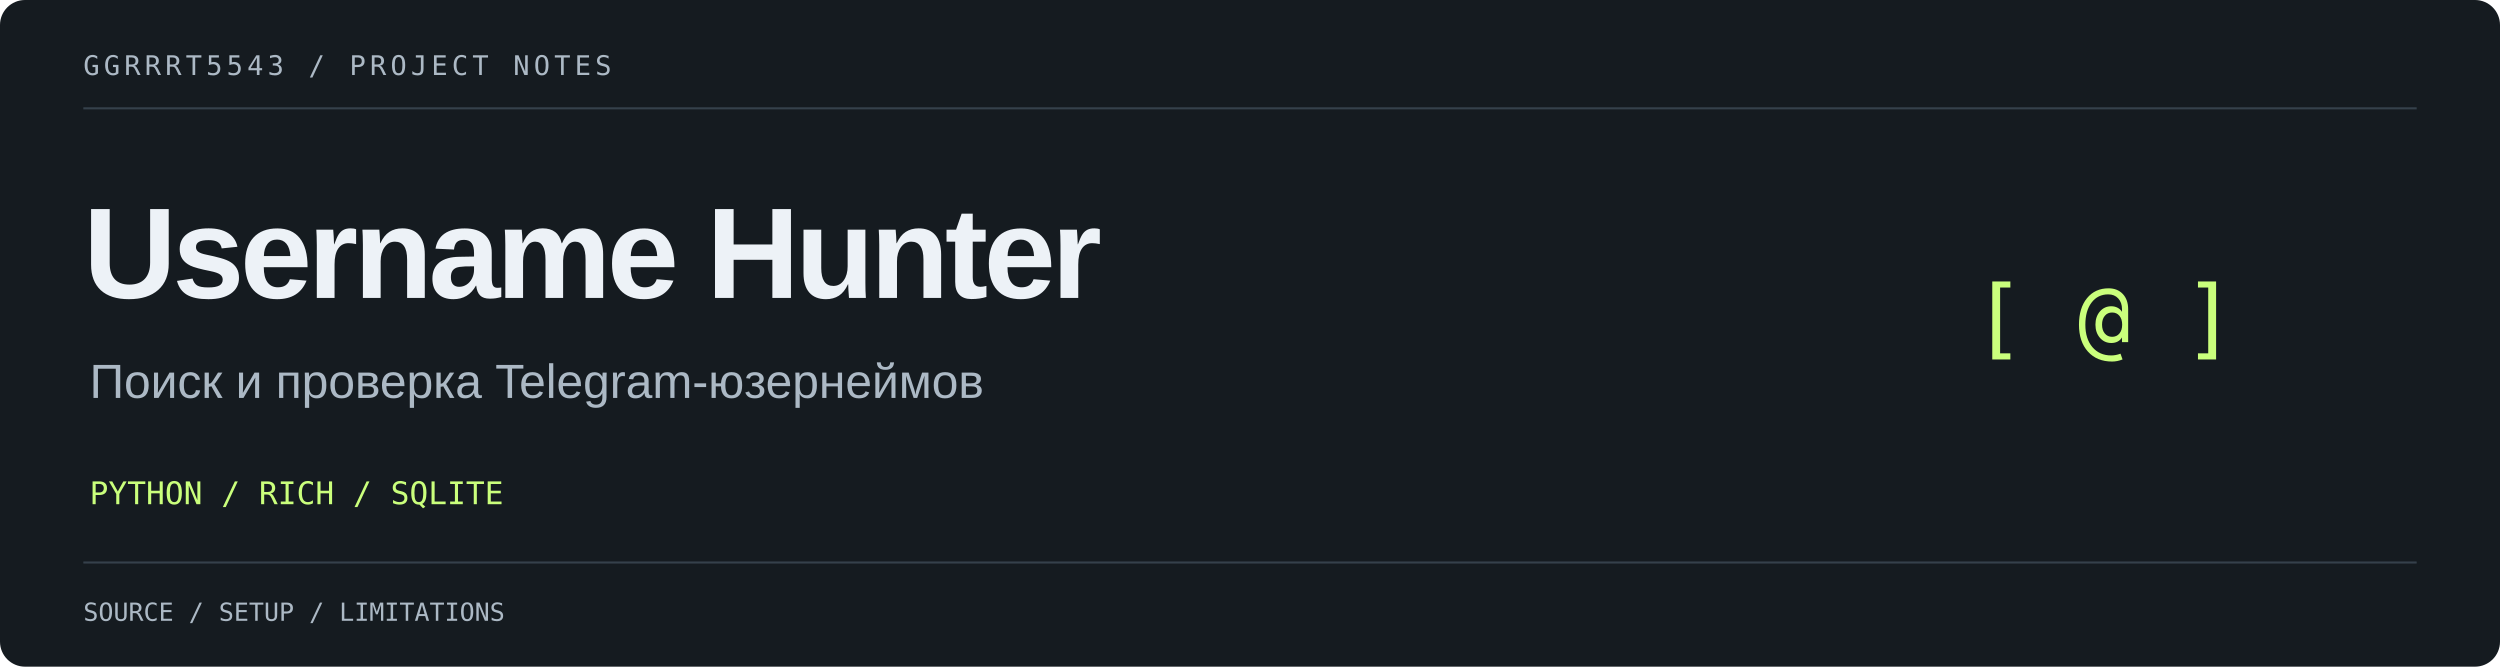
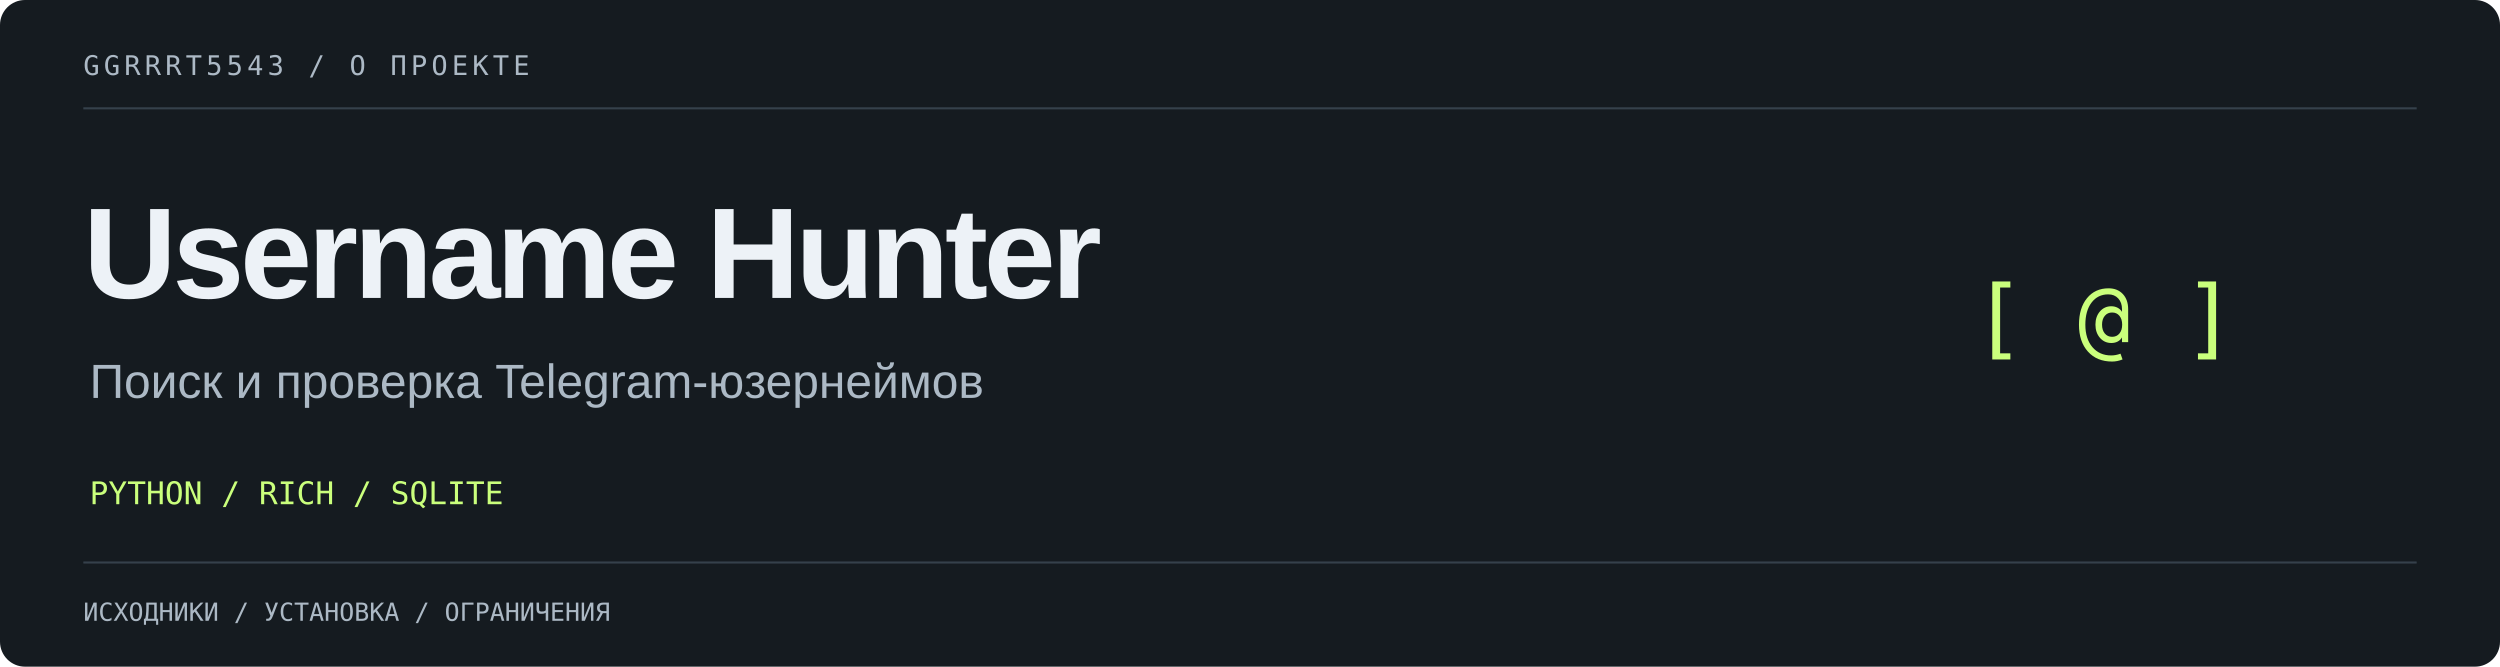
<svg xmlns="http://www.w3.org/2000/svg" width="1200" height="320" viewBox="0 0 1200 320" role="img">
  <rect width="1200" height="320" rx="12" fill="#151b20" />
  <path d="M40 52H1160M40 270H1160" stroke="#35414b" />
-   <text x="40" y="36" font-family="Consolas,monospace" font-size="13" letter-spacing="2" fill="#acb9c5">GGRRRT5543 / PROJECT NOTES</text>
+   <text x="40" y="36" font-family="Consolas,monospace" font-size="13" letter-spacing="2" fill="#acb9c5">GGRRRT5543 / О ПРОЕКТЕ</text>
  <text x="40" y="143" font-family="Arial,sans-serif" font-size="62" font-weight="bold" letter-spacing="-2" fill="#edf2f7">Username Hunter</text>
  <text x="43" y="191" font-family="Arial,sans-serif" font-size="23" fill="#acb9c5">Поиск и проверка Telegram-юзернеймов</text>
  <text x="43" y="242" font-family="Consolas,monospace" font-size="15" fill="#caff7c">PYTHON / RICH / SQLITE</text>
  <text x="1010" y="167" font-family="Consolas,monospace" font-size="42" fill="#caff7c" text-anchor="middle">[ @ ]</text>
-   <text x="40" y="298" font-family="Consolas,monospace" font-size="12" fill="#acb9c5">SOURCE / SETUP / LIMITATIONS</text>
+   <text x="40" y="298" font-family="Consolas,monospace" font-size="12" fill="#acb9c5">ИСХОДНИКИ / УСТАНОВКА / ОГРАНИЧЕНИЯ</text>
</svg>
